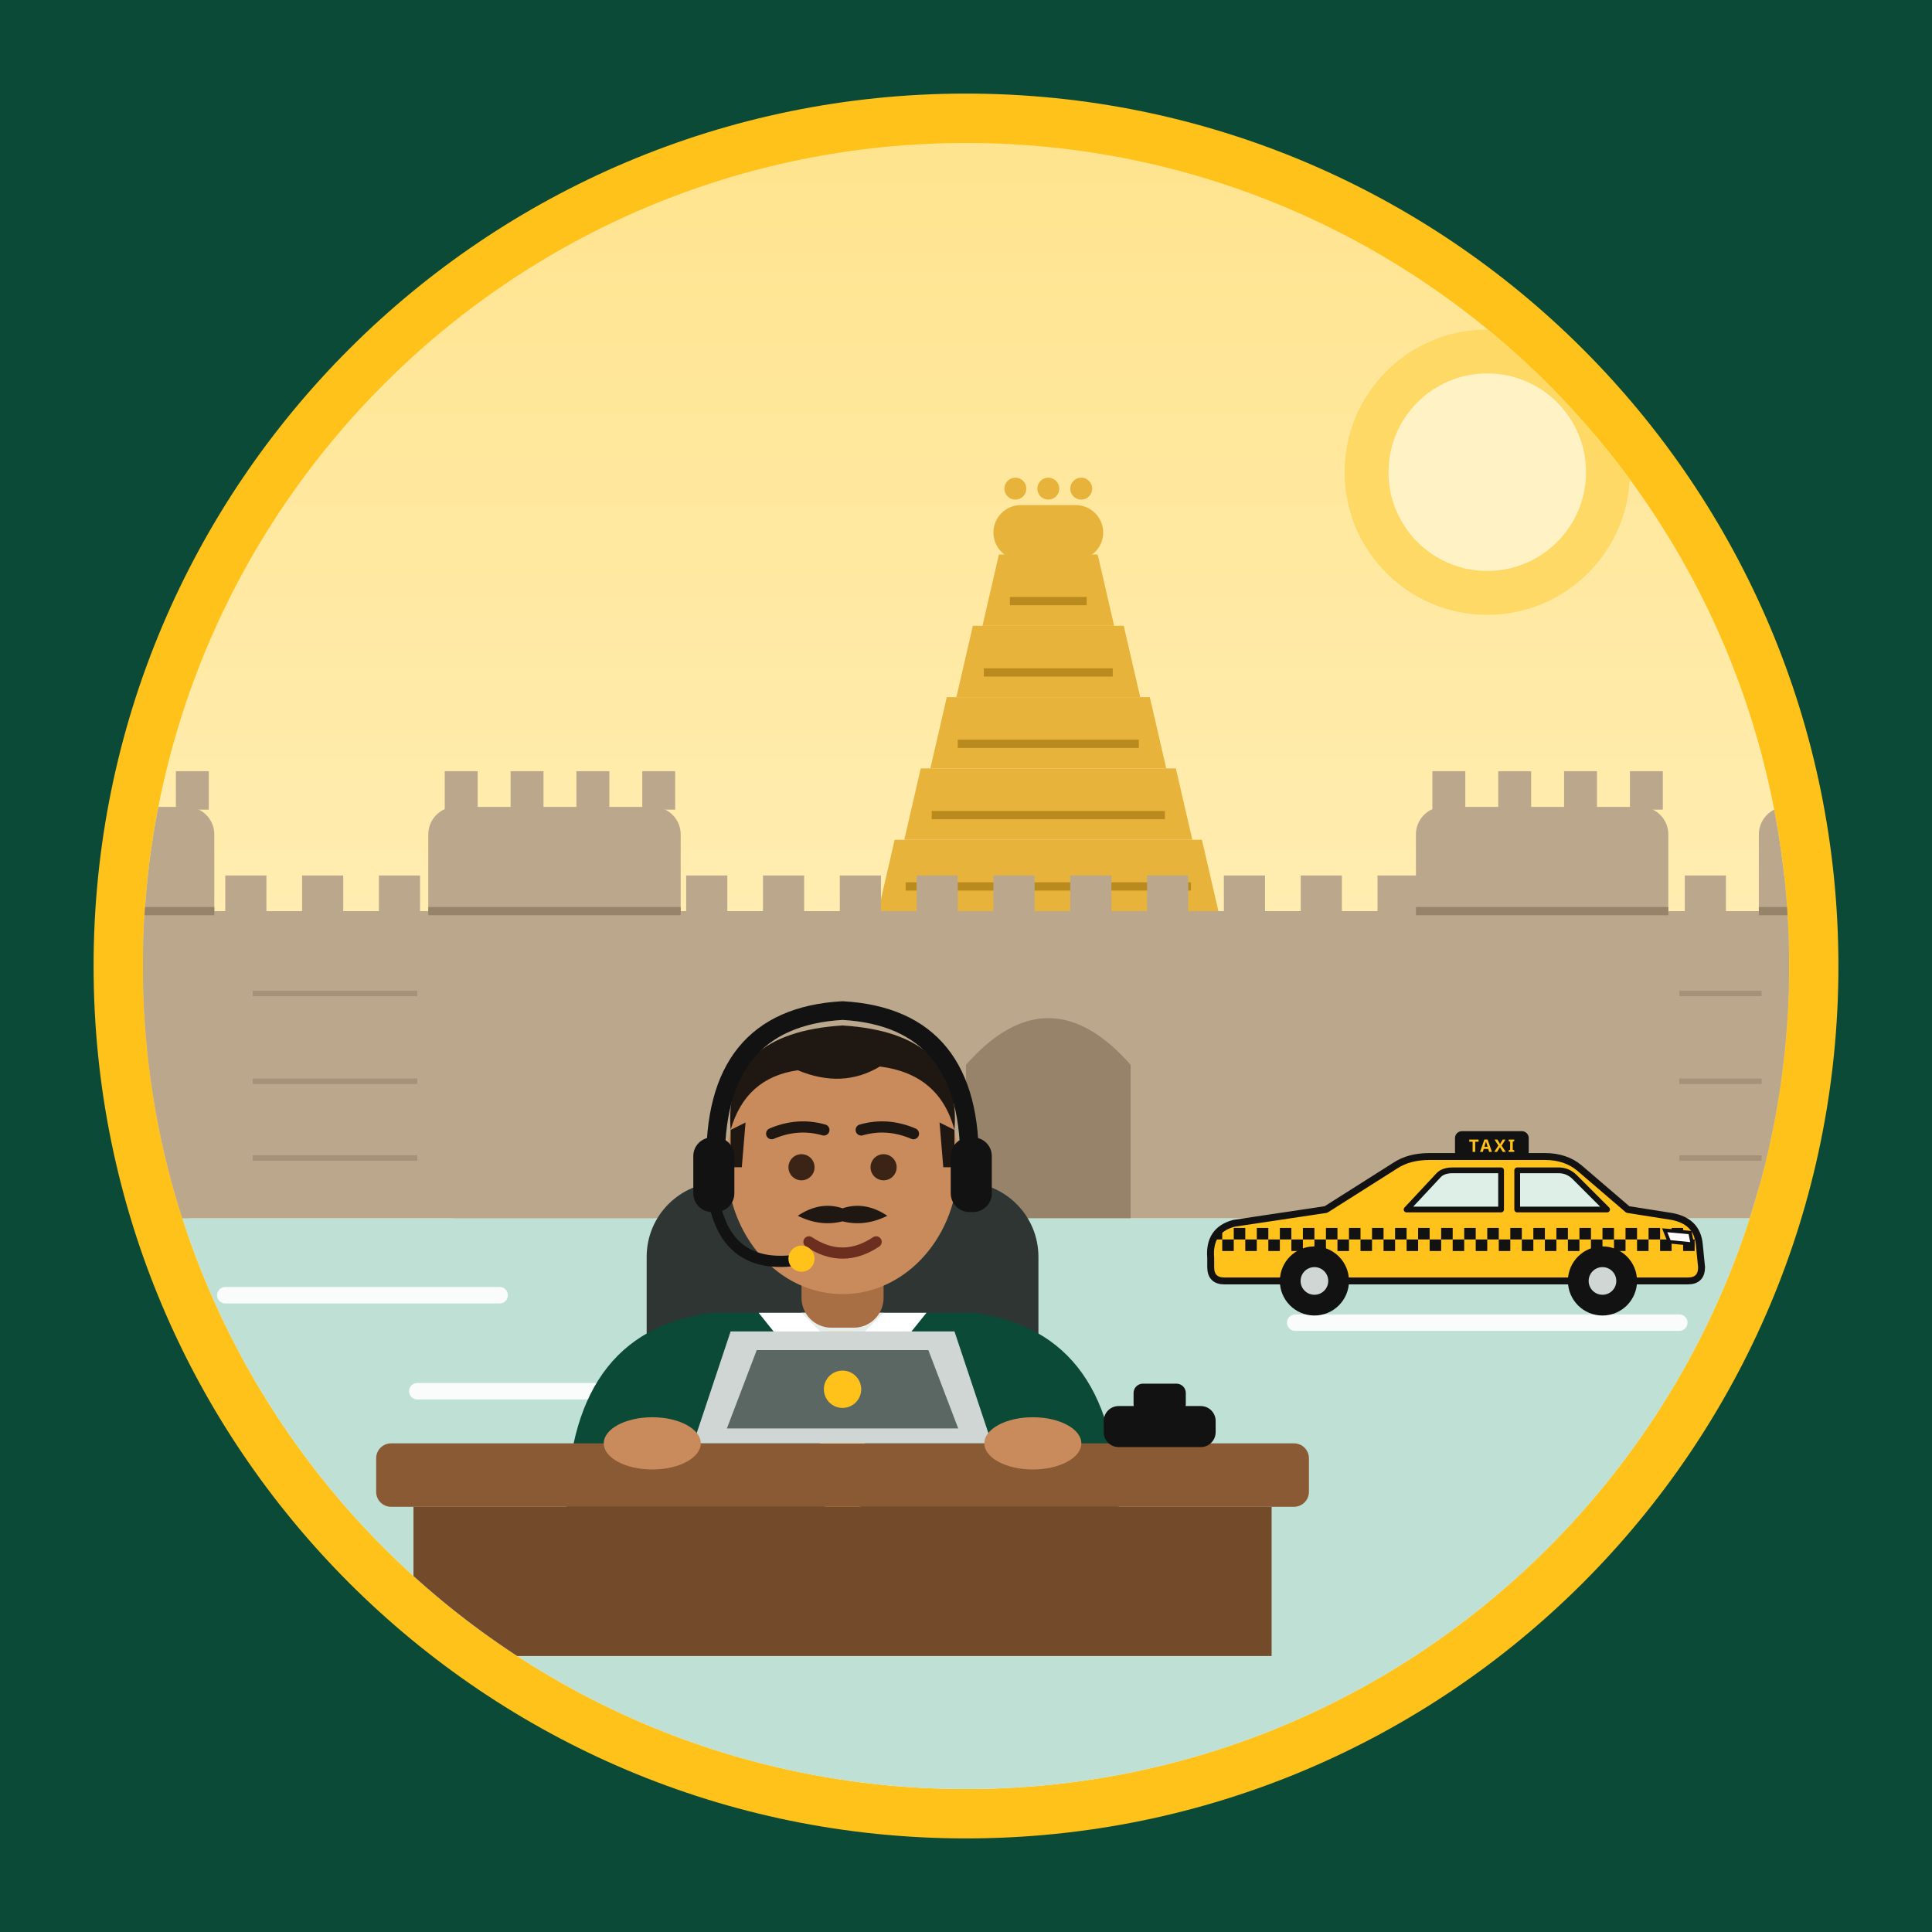
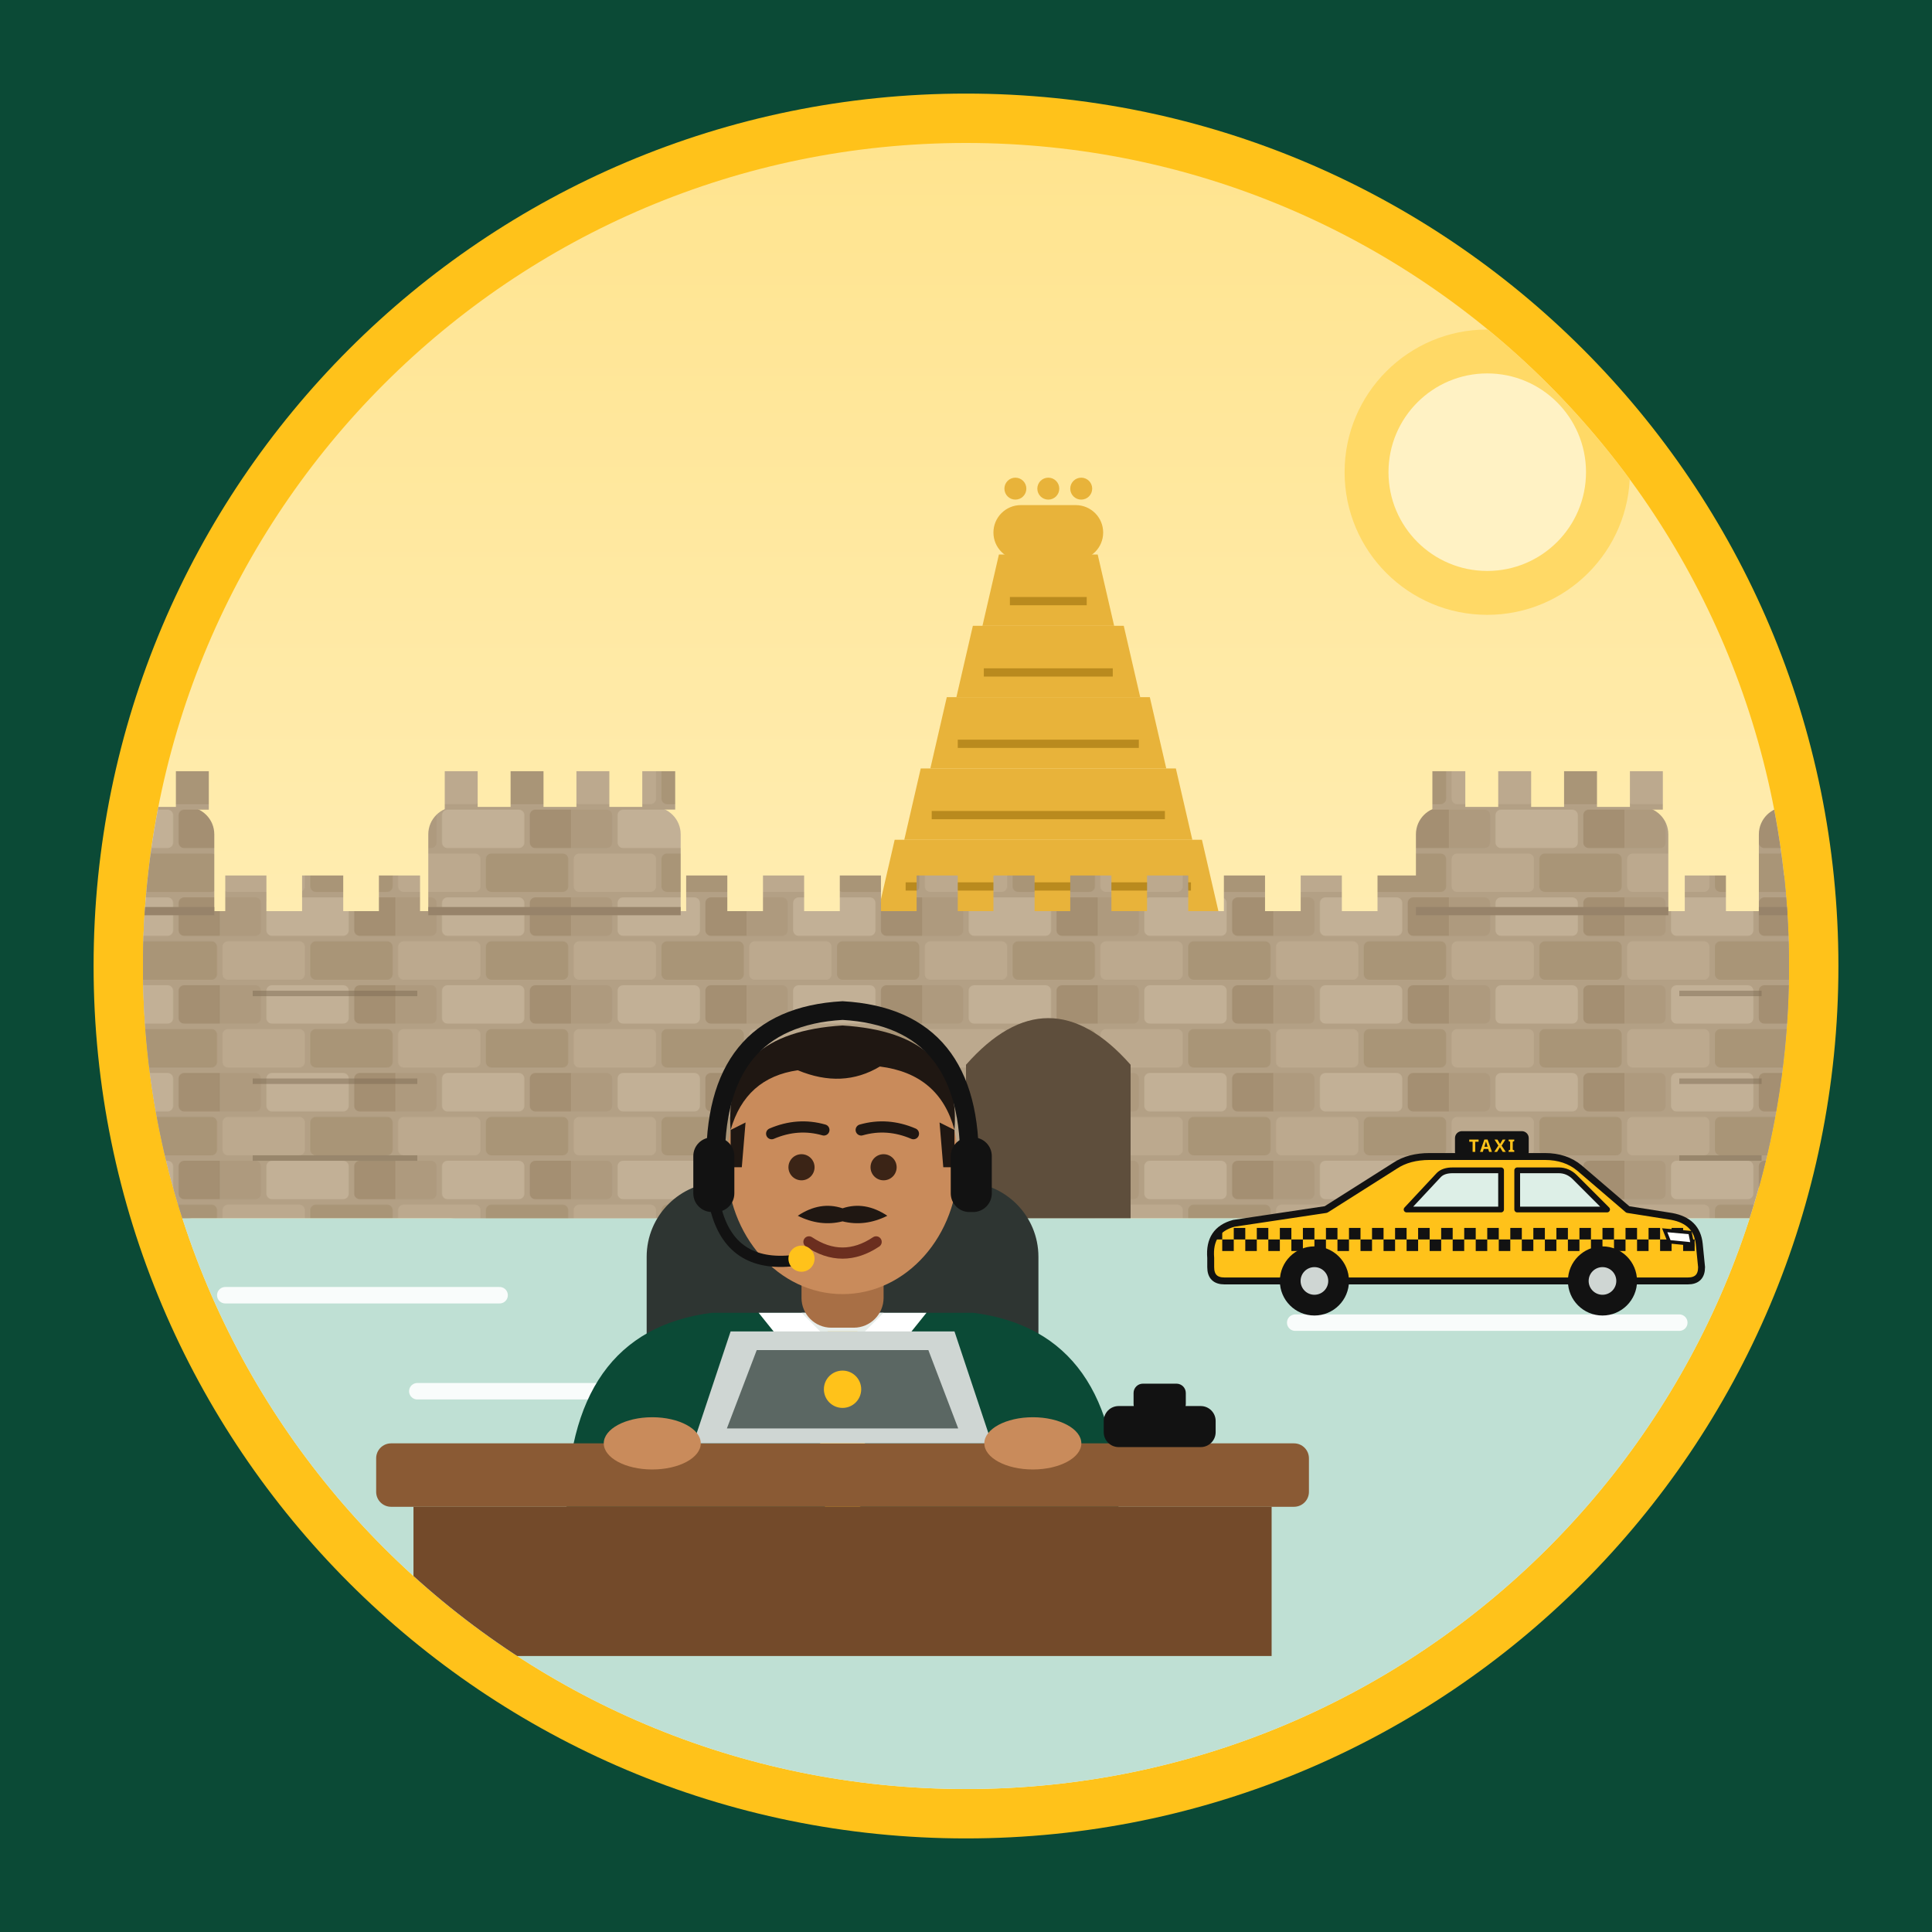
<svg xmlns="http://www.w3.org/2000/svg" viewBox="0 0 1000 1000">
  <defs>
+     <pattern id="stone" width="64" height="32" patternUnits="userSpaceOnUse">
+       <rect width="64" height="32" fill="#B3A085" />
+       <rect x="1" y="1" width="30" height="14" rx="2" fill="#BCA98E" />
+       <rect x="33" y="1" width="30" height="14" rx="2" fill="#A99577" />
+       <rect x="-15" y="17" width="30" height="14" rx="2" fill="#AE9A7E" />
+       <rect x="17" y="17" width="30" height="14" rx="2" fill="#C2B096" />
+       <rect x="49" y="17" width="30" height="14" rx="2" fill="#A48F72" />
+     </pattern>
    <clipPath id="oc">
      <circle cx="500" cy="380" r="300" />
    </clipPath>
  </defs>
  <rect width="1000" height="1000" fill="#0B4A36" />
  <g transform="translate(500 500) scale(1.42) translate(-500 -380)">
    <defs>
      <style>@font-face{font-family:Baloo;src:url(file:///tmp/fnt/fontsource-baloo-thambi-2-5.3.0/files/baloo-thambi-2-tamil-800-normal.woff2)}</style>
    </defs>
    <defs>
      <linearGradient id="sky" x1="0" y1="0" x2="0" y2="1">
        <stop offset="0" stop-color="#FFE48F" />
        <stop offset="1" stop-color="#FFF6D6" />
      </linearGradient>
      <clipPath id="cc">
        <circle cx="500" cy="380" r="300" />
      </clipPath>
    </defs>
    <circle cx="500" cy="380" r="318" fill="#FFC21A" />
    <circle cx="500" cy="380" r="300" fill="url(#sky)" />
    <g clip-path="url(#cc)">
      <circle cx="690" cy="200" r="52" fill="#FFD966" />
      <circle cx="690" cy="200" r="36" fill="#FFF2C4" />
      <g transform="translate(100 210)">
        <path d="M368.0 150 L374.0 124 L486.0 124 L492.0 150Z" fill="#E8B33A" />
        <line x1="378.0" y1="141" x2="482.0" y2="141" stroke="#B98A1E" stroke-width="3" />
        <path d="M377.5 124 L383.5 98 L476.5 98 L482.5 124Z" fill="#E8B33A" />
        <line x1="387.5" y1="115" x2="472.5" y2="115" stroke="#B98A1E" stroke-width="3" />
        <path d="M387.0 98 L393.0 72 L467.0 72 L473.0 98Z" fill="#E8B33A" />
        <line x1="397.0" y1="89" x2="463.0" y2="89" stroke="#B98A1E" stroke-width="3" />
        <path d="M396.5 72 L402.5 46 L457.5 46 L463.5 72Z" fill="#E8B33A" />
        <line x1="406.5" y1="63" x2="453.5" y2="63" stroke="#B98A1E" stroke-width="3" />
        <path d="M406.0 46 L412.0 20 L448.0 20 L454.0 46Z" fill="#E8B33A" />
        <line x1="416.0" y1="37" x2="444.0" y2="37" stroke="#B98A1E" stroke-width="3" />
        <rect x="410" y="2" width="40" height="20" rx="10" fill="#E8B33A" />
        <circle cx="418" cy="-4" r="4" fill="#E8B33A" />
        <circle cx="430" cy="-4" r="4" fill="#E8B33A" />
        <circle cx="442" cy="-4" r="4" fill="#E8B33A" />
-         <rect x="40" y="150" width="720" height="112" fill="#BBA88C" />
-         <rect x="46" y="137" width="15" height="14" fill="#BBA88C" />
-         <rect x="74" y="137" width="15" height="14" fill="#BBA88C" />
-         <rect x="102" y="137" width="15" height="14" fill="#BBA88C" />
-         <rect x="130" y="137" width="15" height="14" fill="#BBA88C" />
-         <rect x="158" y="137" width="15" height="14" fill="#BBA88C" />
-         <rect x="186" y="137" width="15" height="14" fill="#BBA88C" />
-         <rect x="214" y="137" width="15" height="14" fill="#BBA88C" />
-         <rect x="242" y="137" width="15" height="14" fill="#BBA88C" />
-         <rect x="270" y="137" width="15" height="14" fill="#BBA88C" />
-         <rect x="298" y="137" width="15" height="14" fill="#BBA88C" />
-         <rect x="326" y="137" width="15" height="14" fill="#BBA88C" />
-         <rect x="354" y="137" width="15" height="14" fill="#BBA88C" />
-         <rect x="382" y="137" width="15" height="14" fill="#BBA88C" />
-         <rect x="410" y="137" width="15" height="14" fill="#BBA88C" />
-         <rect x="438" y="137" width="15" height="14" fill="#BBA88C" />
-         <rect x="466" y="137" width="15" height="14" fill="#BBA88C" />
-         <rect x="494" y="137" width="15" height="14" fill="#BBA88C" />
-         <rect x="522" y="137" width="15" height="14" fill="#BBA88C" />
-         <rect x="550" y="137" width="15" height="14" fill="#BBA88C" />
-         <rect x="578" y="137" width="15" height="14" fill="#BBA88C" />
-         <rect x="606" y="137" width="15" height="14" fill="#BBA88C" />
-         <rect x="634" y="137" width="15" height="14" fill="#BBA88C" />
-         <rect x="662" y="137" width="15" height="14" fill="#BBA88C" />
-         <rect x="690" y="137" width="15" height="14" fill="#BBA88C" />
-         <rect x="718" y="137" width="15" height="14" fill="#BBA88C" />
-         <rect x="746" y="137" width="15" height="14" fill="#BBA88C" />
-         <rect x="34" y="112" width="92" height="150" rx="10" fill="#BBA88C" />
-         <rect x="40" y="99" width="12" height="14" fill="#BBA88C" />
-         <rect x="64" y="99" width="12" height="14" fill="#BBA88C" />
-         <rect x="88" y="99" width="12" height="14" fill="#BBA88C" />
-         <rect x="112" y="99" width="12" height="14" fill="#BBA88C" />
+         <rect x="40" y="150" width="720" height="112" fill="url(#stone)" />
+         <rect x="46" y="137" width="15" height="14" fill="url(#stone)" />
+         <rect x="74" y="137" width="15" height="14" fill="url(#stone)" />
+         <rect x="102" y="137" width="15" height="14" fill="url(#stone)" />
+         <rect x="130" y="137" width="15" height="14" fill="url(#stone)" />
+         <rect x="158" y="137" width="15" height="14" fill="url(#stone)" />
+         <rect x="186" y="137" width="15" height="14" fill="url(#stone)" />
+         <rect x="214" y="137" width="15" height="14" fill="url(#stone)" />
+         <rect x="242" y="137" width="15" height="14" fill="url(#stone)" />
+         <rect x="270" y="137" width="15" height="14" fill="url(#stone)" />
+         <rect x="298" y="137" width="15" height="14" fill="url(#stone)" />
+         <rect x="326" y="137" width="15" height="14" fill="url(#stone)" />
+         <rect x="354" y="137" width="15" height="14" fill="url(#stone)" />
+         <rect x="382" y="137" width="15" height="14" fill="url(#stone)" />
+         <rect x="410" y="137" width="15" height="14" fill="url(#stone)" />
+         <rect x="438" y="137" width="15" height="14" fill="url(#stone)" />
+         <rect x="466" y="137" width="15" height="14" fill="url(#stone)" />
+         <rect x="494" y="137" width="15" height="14" fill="url(#stone)" />
+         <rect x="522" y="137" width="15" height="14" fill="url(#stone)" />
+         <rect x="550" y="137" width="15" height="14" fill="url(#stone)" />
+         <rect x="578" y="137" width="15" height="14" fill="url(#stone)" />
+         <rect x="606" y="137" width="15" height="14" fill="url(#stone)" />
+         <rect x="634" y="137" width="15" height="14" fill="url(#stone)" />
+         <rect x="662" y="137" width="15" height="14" fill="url(#stone)" />
+         <rect x="690" y="137" width="15" height="14" fill="url(#stone)" />
+         <rect x="718" y="137" width="15" height="14" fill="url(#stone)" />
+         <rect x="746" y="137" width="15" height="14" fill="url(#stone)" />
+         <rect x="34" y="112" width="92" height="150" rx="10" fill="url(#stone)" />
+         <rect x="40" y="99" width="12" height="14" fill="url(#stone)" />
+         <rect x="64" y="99" width="12" height="14" fill="url(#stone)" />
+         <rect x="88" y="99" width="12" height="14" fill="url(#stone)" />
+         <rect x="112" y="99" width="12" height="14" fill="url(#stone)" />
        <line x1="34" y1="150" x2="126" y2="150" stroke="#97836A" stroke-width="3" />
-         <rect x="204" y="112" width="92" height="150" rx="10" fill="#BBA88C" />
-         <rect x="210" y="99" width="12" height="14" fill="#BBA88C" />
-         <rect x="234" y="99" width="12" height="14" fill="#BBA88C" />
-         <rect x="258" y="99" width="12" height="14" fill="#BBA88C" />
-         <rect x="282" y="99" width="12" height="14" fill="#BBA88C" />
+         <rect x="204" y="112" width="92" height="150" rx="10" fill="url(#stone)" />
+         <rect x="210" y="99" width="12" height="14" fill="url(#stone)" />
+         <rect x="234" y="99" width="12" height="14" fill="url(#stone)" />
+         <rect x="258" y="99" width="12" height="14" fill="url(#stone)" />
+         <rect x="282" y="99" width="12" height="14" fill="url(#stone)" />
        <line x1="204" y1="150" x2="296" y2="150" stroke="#97836A" stroke-width="3" />
-         <rect x="564" y="112" width="92" height="150" rx="10" fill="#BBA88C" />
-         <rect x="570" y="99" width="12" height="14" fill="#BBA88C" />
-         <rect x="594" y="99" width="12" height="14" fill="#BBA88C" />
-         <rect x="618" y="99" width="12" height="14" fill="#BBA88C" />
-         <rect x="642" y="99" width="12" height="14" fill="#BBA88C" />
+         <rect x="564" y="112" width="92" height="150" rx="10" fill="url(#stone)" />
+         <rect x="570" y="99" width="12" height="14" fill="url(#stone)" />
+         <rect x="594" y="99" width="12" height="14" fill="url(#stone)" />
+         <rect x="618" y="99" width="12" height="14" fill="url(#stone)" />
+         <rect x="642" y="99" width="12" height="14" fill="url(#stone)" />
        <line x1="564" y1="150" x2="656" y2="150" stroke="#97836A" stroke-width="3" />
-         <rect x="689" y="112" width="92" height="150" rx="10" fill="#BBA88C" />
-         <rect x="695" y="99" width="12" height="14" fill="#BBA88C" />
-         <rect x="719" y="99" width="12" height="14" fill="#BBA88C" />
-         <rect x="743" y="99" width="12" height="14" fill="#BBA88C" />
-         <rect x="767" y="99" width="12" height="14" fill="#BBA88C" />
+         <rect x="689" y="112" width="92" height="150" rx="10" fill="url(#stone)" />
+         <rect x="695" y="99" width="12" height="14" fill="url(#stone)" />
+         <rect x="719" y="99" width="12" height="14" fill="url(#stone)" />
+         <rect x="743" y="99" width="12" height="14" fill="url(#stone)" />
+         <rect x="767" y="99" width="12" height="14" fill="url(#stone)" />
        <line x1="689" y1="150" x2="781" y2="150" stroke="#97836A" stroke-width="3" />
-         <path d="M400 262 L400 206 Q430 172 460 206 L460 262Z" fill="#97836A" />
-         <line x1="140" y1="180" x2="200" y2="180" stroke="#97836A" stroke-width="2" opacity=".6" />
-         <line x1="660" y1="180" x2="690" y2="180" stroke="#97836A" stroke-width="2" opacity=".6" />
-         <line x1="140" y1="212" x2="200" y2="212" stroke="#97836A" stroke-width="2" opacity=".6" />
-         <line x1="660" y1="212" x2="690" y2="212" stroke="#97836A" stroke-width="2" opacity=".6" />
-         <line x1="140" y1="240" x2="200" y2="240" stroke="#97836A" stroke-width="2" opacity=".6" />
-         <line x1="660" y1="240" x2="690" y2="240" stroke="#97836A" stroke-width="2" opacity=".6" />
+         <path d="M400 262 L400 206 Q430 172 460 206 L460 262Z" fill="#5E4E3C" />
+         <line x1="140" y1="180" x2="200" y2="180" stroke="#7E6B54" stroke-width="2" opacity=".5" />
+         <line x1="660" y1="180" x2="690" y2="180" stroke="#7E6B54" stroke-width="2" opacity=".5" />
+         <line x1="140" y1="212" x2="200" y2="212" stroke="#7E6B54" stroke-width="2" opacity=".5" />
+         <line x1="660" y1="212" x2="690" y2="212" stroke="#7E6B54" stroke-width="2" opacity=".5" />
+         <line x1="140" y1="240" x2="200" y2="240" stroke="#7E6B54" stroke-width="2" opacity=".5" />
+         <line x1="660" y1="240" x2="690" y2="240" stroke="#7E6B54" stroke-width="2" opacity=".5" />
      </g>
      <rect x="150" y="472" width="700" height="230" fill="#BFE0D4" />
      <g stroke="#FFFFFF" stroke-width="6" stroke-linecap="round" opacity=".9">
        <line x1="230" y1="500" x2="330" y2="500" />
        <line x1="620" y1="510" x2="760" y2="510" />
        <line x1="300" y1="535" x2="380" y2="535" />
      </g>
      <g transform="translate(585 436) scale(.42)">
        <defs>
          <clipPath id="k1">
            <path d="M10 120 Q8 96 30 90 L110 78 L170 40 Q182 32 200 32 L300 32 Q318 32 330 42 L372 78 L410 84 Q432 88 434 108 L436 128 Q436 140 424 140 L22 140 Q10 140 10 128Z" />
          </clipPath>
        </defs>
        <rect x="222" y="10" width="64" height="24" rx="6" fill="#121212" />
        <text x="254" y="28" text-anchor="middle" font-family="Poppins" font-weight="700" font-size="15" letter-spacing="2" fill="#FFC21A">TAXI</text>
        <path d="M10 120 Q8 96 30 90 L110 78 L170 40 Q182 32 200 32 L300 32 Q318 32 330 42 L372 78 L410 84 Q432 88 434 108 L436 128 Q436 140 424 140 L22 140 Q10 140 10 128Z" fill="#FFC21A" stroke="#121212" stroke-width="6" stroke-linejoin="round" />
        <path d="M180 78 L208 48 Q212 44 220 44 L262 44 L262 78Z" fill="#DDEFE7" stroke="#121212" stroke-width="5" stroke-linejoin="round" />
        <path d="M276 44 L312 44 Q320 44 326 50 L354 78 L276 78Z" fill="#DDEFE7" stroke="#121212" stroke-width="5" stroke-linejoin="round" />
        <g clip-path="url(#k1)">
          <rect x="10" y="94" width="10" height="10" fill="#121212" />
          <rect x="20" y="104" width="10" height="10" fill="#121212" />
          <rect x="30" y="94" width="10" height="10" fill="#121212" />
          <rect x="40" y="104" width="10" height="10" fill="#121212" />
          <rect x="50" y="94" width="10" height="10" fill="#121212" />
          <rect x="60" y="104" width="10" height="10" fill="#121212" />
          <rect x="70" y="94" width="10" height="10" fill="#121212" />
          <rect x="80" y="104" width="10" height="10" fill="#121212" />
          <rect x="90" y="94" width="10" height="10" fill="#121212" />
          <rect x="100" y="104" width="10" height="10" fill="#121212" />
          <rect x="110" y="94" width="10" height="10" fill="#121212" />
          <rect x="120" y="104" width="10" height="10" fill="#121212" />
          <rect x="130" y="94" width="10" height="10" fill="#121212" />
          <rect x="140" y="104" width="10" height="10" fill="#121212" />
          <rect x="150" y="94" width="10" height="10" fill="#121212" />
          <rect x="160" y="104" width="10" height="10" fill="#121212" />
          <rect x="170" y="94" width="10" height="10" fill="#121212" />
          <rect x="180" y="104" width="10" height="10" fill="#121212" />
          <rect x="190" y="94" width="10" height="10" fill="#121212" />
          <rect x="200" y="104" width="10" height="10" fill="#121212" />
          <rect x="210" y="94" width="10" height="10" fill="#121212" />
          <rect x="220" y="104" width="10" height="10" fill="#121212" />
          <rect x="230" y="94" width="10" height="10" fill="#121212" />
          <rect x="240" y="104" width="10" height="10" fill="#121212" />
          <rect x="250" y="94" width="10" height="10" fill="#121212" />
          <rect x="260" y="104" width="10" height="10" fill="#121212" />
          <rect x="270" y="94" width="10" height="10" fill="#121212" />
          <rect x="280" y="104" width="10" height="10" fill="#121212" />
          <rect x="290" y="94" width="10" height="10" fill="#121212" />
          <rect x="300" y="104" width="10" height="10" fill="#121212" />
          <rect x="310" y="94" width="10" height="10" fill="#121212" />
          <rect x="320" y="104" width="10" height="10" fill="#121212" />
          <rect x="330" y="94" width="10" height="10" fill="#121212" />
          <rect x="340" y="104" width="10" height="10" fill="#121212" />
          <rect x="350" y="94" width="10" height="10" fill="#121212" />
          <rect x="360" y="104" width="10" height="10" fill="#121212" />
          <rect x="370" y="94" width="10" height="10" fill="#121212" />
          <rect x="380" y="104" width="10" height="10" fill="#121212" />
          <rect x="390" y="94" width="10" height="10" fill="#121212" />
          <rect x="400" y="104" width="10" height="10" fill="#121212" />
          <rect x="410" y="94" width="10" height="10" fill="#121212" />
          <rect x="420" y="104" width="10" height="10" fill="#121212" />
          <rect x="430" y="94" width="10" height="10" fill="#121212" />
        </g>
        <path d="M404 96 L426 98 L428 108 L408 106Z" fill="#FFFFFF" stroke="#121212" stroke-width="3" />
        <circle cx="100" cy="140" r="30" fill="#121212" />
        <circle cx="100" cy="140" r="12" fill="#cfd6d3" />
        <circle cx="350" cy="140" r="30" fill="#121212" />
        <circle cx="350" cy="140" r="12" fill="#cfd6d3" />
      </g>
    </g>
    <g clip-path="url(#oc)">
      <g transform="translate(455 486) scale(.68) translate(-500 -560)">
        <g>
          <rect x="395" y="520" width="210" height="190" rx="40" fill="#2E3532" />
          <path d="M352 700 Q352 600 430 590 L570 590 Q648 600 648 700Z" fill="#0B4A36" />
          <path d="M455 590 L500 646 L545 590Z" fill="#FFFFFF" />
          <path d="M478 590 L500 612 L522 590Z" fill="#E6ECE9" />
          <path d="M492 600 L508 600 L514 690 L500 702 L486 690Z" fill="#FFC21A" />
          <rect x="478" y="548" width="44" height="50" rx="16" fill="#A86F45" />
          <ellipse cx="500" cy="510" rx="62" ry="70" fill="#C98B5B" />
          <path d="M440 492 Q436 440 500 436 Q564 440 560 492 Q552 462 520 458 Q500 470 476 460 Q448 464 440 492Z" fill="#1F1712" />
          <path d="M440 492 L440 512 L446 512 L448 488Z M560 492 L560 512 L554 512 L552 488Z" fill="#1F1712" />
          <circle cx="478" cy="512" r="7" fill="#3b2416" />
          <circle cx="522" cy="512" r="7" fill="#3b2416" />
          <path d="M476 538 Q488 530 500 534 Q512 530 524 538 Q512 544 500 541 Q488 544 476 538Z" fill="#1F1712" />
          <path d="M482 552 Q500 564 518 552" fill="none" stroke="#6b2e1f" stroke-width="6" stroke-linecap="round" />
          <path d="M462 494 Q476 488 490 492 M510 492 Q524 488 538 494" fill="none" stroke="#1F1712" stroke-width="6" stroke-linecap="round" />
          <path d="M432 512 Q430 432 500 428 Q570 432 568 512" fill="none" stroke="#121212" stroke-width="10" />
          <rect x="420" y="496" width="22" height="40" rx="10" fill="#121212" />
          <rect x="558" y="496" width="22" height="40" rx="10" fill="#121212" />
          <path d="M432 534 Q440 566 474 562" fill="none" stroke="#121212" stroke-width="6" />
          <circle cx="478" cy="561" r="7" fill="#FFC21A" />
          <rect x="250" y="660" width="500" height="34" rx="8" fill="#8A5A34" />
          <rect x="270" y="694" width="460" height="80" fill="#734A2A" />
          <path d="M420 660 L440 600 L560 600 L580 660Z" fill="#cfd6d3" />
          <path d="M438 652 L454 610 L546 610 L562 652Z" fill="#5B6763" />
          <circle cx="500" cy="631" r="10" fill="#FFC21A" />
          <ellipse cx="398" cy="660" rx="26" ry="14" fill="#C98B5B" />
          <ellipse cx="602" cy="660" rx="26" ry="14" fill="#C98B5B" />
          <rect x="640" y="640" width="60" height="22" rx="8" fill="#121212" />
          <rect x="656" y="628" width="28" height="16" rx="5" fill="#121212" />
        </g>
      </g>
    </g>
  </g>
</svg>
